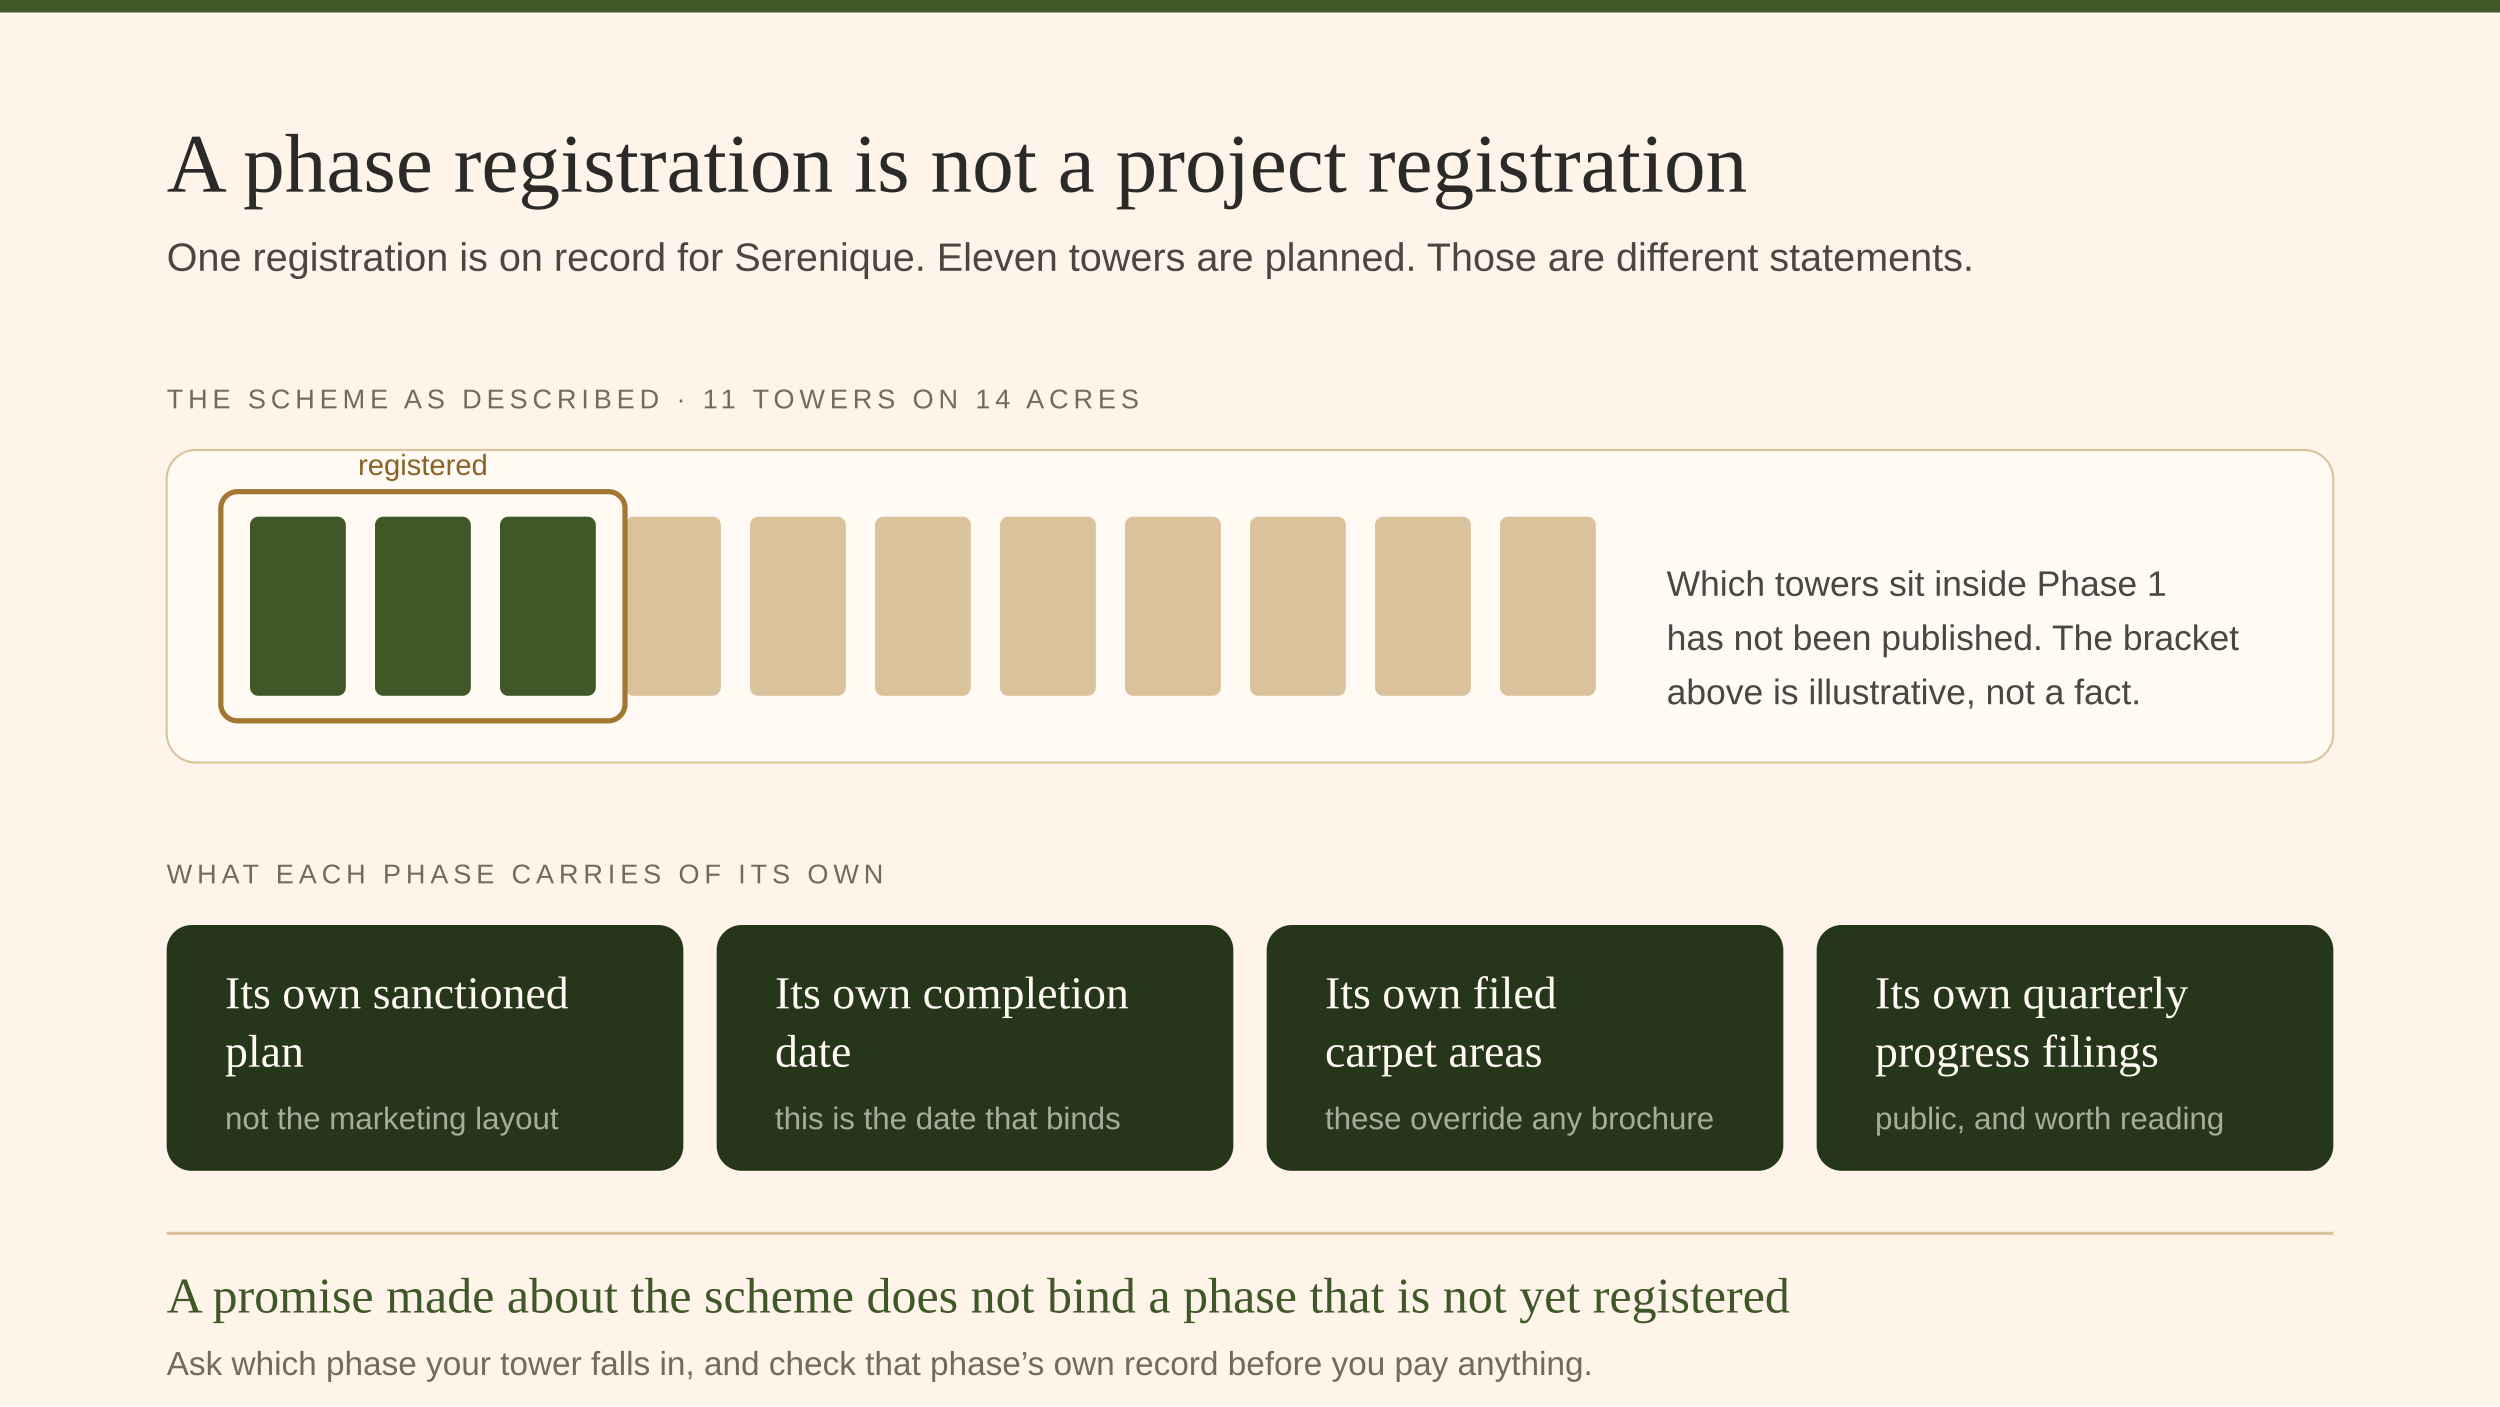
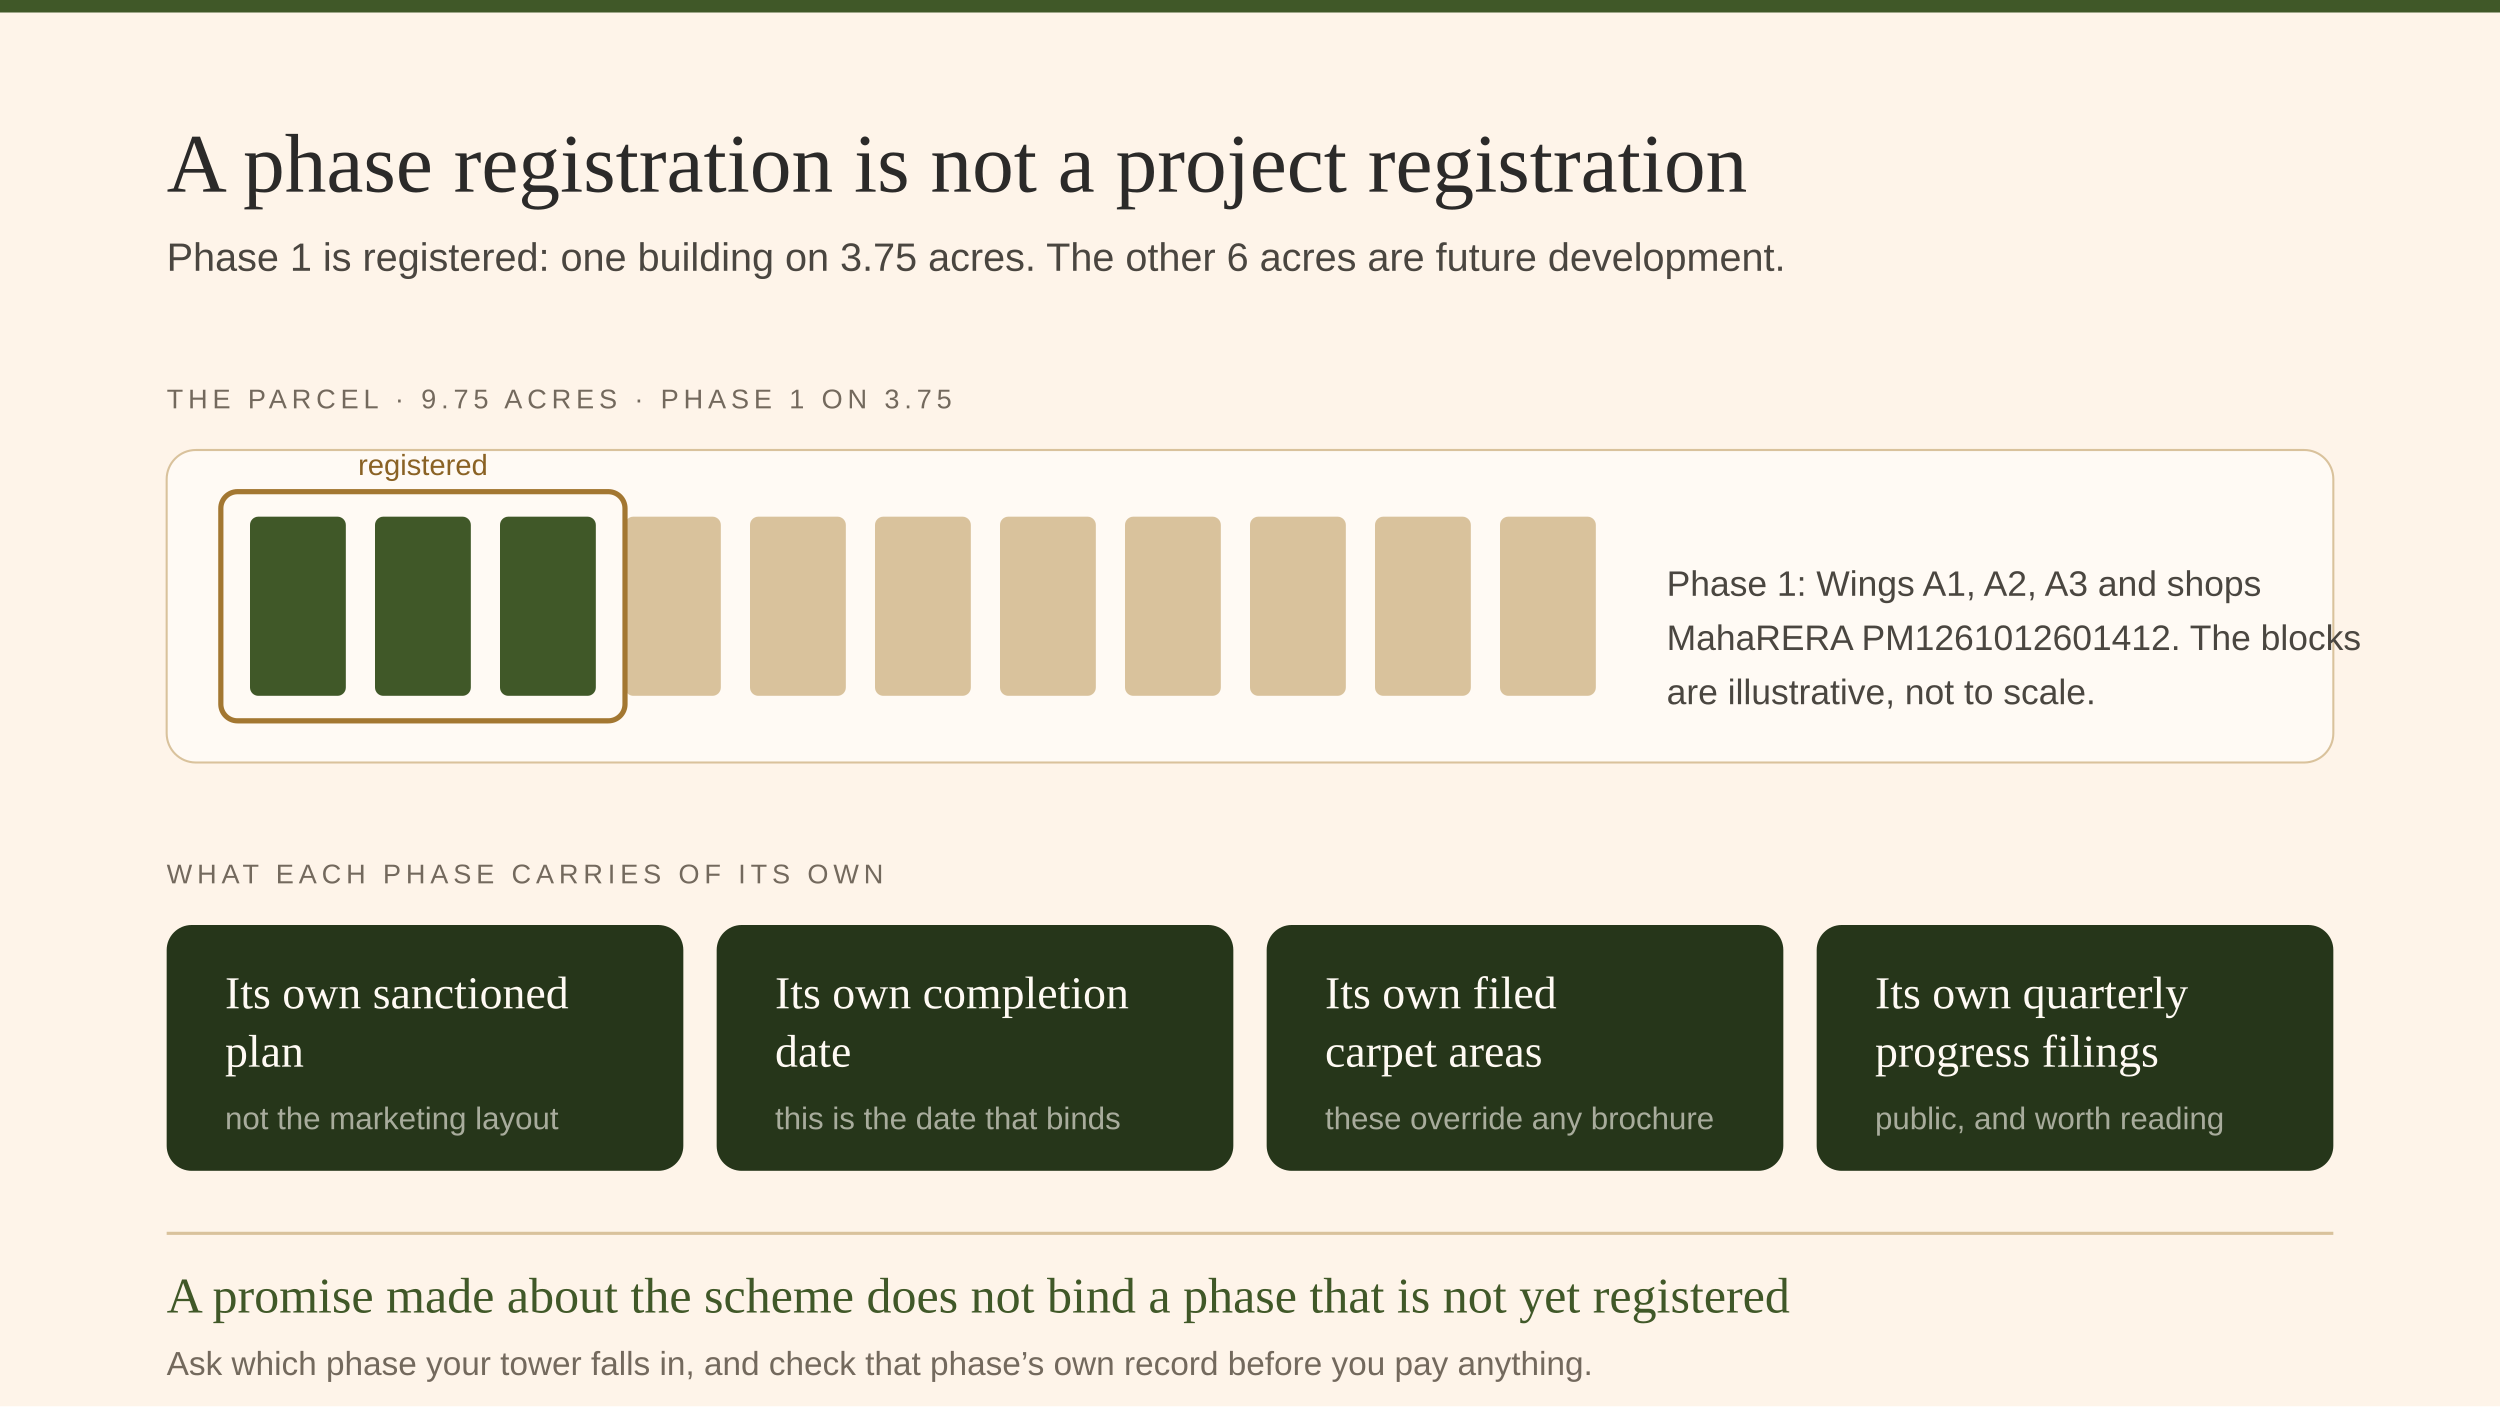
<svg xmlns="http://www.w3.org/2000/svg" viewBox="0 0 1200 675" width="1200" height="675" role="img" aria-label="Diagram showing that a phase registration covers only part of a multi-tower scheme">
  <rect width="1200" height="675" fill="#fef4e9" />
  <rect x="0" y="0" width="1200" height="6" fill="#405828" />
  <text x="80" y="92" font-family="Georgia, 'Times New Roman', serif" font-size="40" fill="#2b2a29">A phase registration is not a project registration</text>
-   <text x="80" y="130" font-family="Helvetica Neue, Arial, sans-serif" font-size="19" fill="#4a4640">One registration is on record for Serenique. Eleven towers are planned. Those are different statements.</text>
-   <text x="80" y="196" font-family="Helvetica Neue, Arial, sans-serif" font-size="13" fill="#73695d" letter-spacing="0.18em">THE SCHEME AS DESCRIBED · 11 TOWERS ON 14 ACRES</text>
+   <text x="80" y="130" font-family="Helvetica Neue, Arial, sans-serif" font-size="19" fill="#4a4640">Phase 1 is registered: one building on 3.75 acres. The other 6 acres are future development.</text>
+   <text x="80" y="196" font-family="Helvetica Neue, Arial, sans-serif" font-size="13" fill="#73695d" letter-spacing="0.18em">THE PARCEL · 9.75 ACRES · PHASE 1 ON 3.75</text>
  <rect x="80" y="216" width="1040" height="150" rx="14" fill="#fffaf4" stroke="#d9c29c" />
  <g>
    <rect x="120" y="248" width="46" height="86" rx="4" fill="#405828" />
    <rect x="180" y="248" width="46" height="86" rx="4" fill="#405828" />
    <rect x="240" y="248" width="46" height="86" rx="4" fill="#405828" />
    <rect x="300" y="248" width="46" height="86" rx="4" fill="#d9c29c" />
    <rect x="360" y="248" width="46" height="86" rx="4" fill="#d9c29c" />
    <rect x="420" y="248" width="46" height="86" rx="4" fill="#d9c29c" />
    <rect x="480" y="248" width="46" height="86" rx="4" fill="#d9c29c" />
    <rect x="540" y="248" width="46" height="86" rx="4" fill="#d9c29c" />
    <rect x="600" y="248" width="46" height="86" rx="4" fill="#d9c29c" />
    <rect x="660" y="248" width="46" height="86" rx="4" fill="#d9c29c" />
    <rect x="720" y="248" width="46" height="86" rx="4" fill="#d9c29c" />
  </g>
  <rect x="106" y="236" width="194" height="110" rx="8" fill="none" stroke="#a37731" stroke-width="2.5" />
  <text x="203" y="228" font-family="Helvetica Neue, Arial, sans-serif" font-size="14" fill="#8a6224" text-anchor="middle">registered</text>
-   <text x="800" y="286" font-family="Helvetica Neue, Arial, sans-serif" font-size="17" fill="#4a4640">Which towers sit inside Phase 1</text>
-   <text x="800" y="312" font-family="Helvetica Neue, Arial, sans-serif" font-size="17" fill="#4a4640">has not been published. The bracket</text>
-   <text x="800" y="338" font-family="Helvetica Neue, Arial, sans-serif" font-size="17" fill="#4a4640">above is illustrative, not a fact.</text>
+   <text x="800" y="286" font-family="Helvetica Neue, Arial, sans-serif" font-size="17" fill="#4a4640">Phase 1: Wings A1, A2, A3 and shops</text>
+   <text x="800" y="312" font-family="Helvetica Neue, Arial, sans-serif" font-size="17" fill="#4a4640">MahaRERA PM1261012601412. The blocks</text>
+   <text x="800" y="338" font-family="Helvetica Neue, Arial, sans-serif" font-size="17" fill="#4a4640">are illustrative, not to scale.</text>
  <text x="80" y="424" font-family="Helvetica Neue, Arial, sans-serif" font-size="13" fill="#73695d" letter-spacing="0.18em">WHAT EACH PHASE CARRIES OF ITS OWN</text>
  <g font-family="Helvetica Neue, Arial, sans-serif">
    <rect x="80" y="444" width="248" height="118" rx="12" fill="#26361a" />
    <text x="108" y="484" font-family="Georgia, 'Times New Roman', serif" font-size="22" fill="#fffaf4">Its own sanctioned</text>
    <text x="108" y="512" font-family="Georgia, 'Times New Roman', serif" font-size="22" fill="#fffaf4">plan</text>
    <text x="108" y="542" font-size="15" fill="#fffaf4" opacity="0.6">not the marketing layout</text>
    <rect x="344" y="444" width="248" height="118" rx="12" fill="#26361a" />
    <text x="372" y="484" font-family="Georgia, 'Times New Roman', serif" font-size="22" fill="#fffaf4">Its own completion</text>
    <text x="372" y="512" font-family="Georgia, 'Times New Roman', serif" font-size="22" fill="#fffaf4">date</text>
    <text x="372" y="542" font-size="15" fill="#fffaf4" opacity="0.6">this is the date that binds</text>
    <rect x="608" y="444" width="248" height="118" rx="12" fill="#26361a" />
    <text x="636" y="484" font-family="Georgia, 'Times New Roman', serif" font-size="22" fill="#fffaf4">Its own filed</text>
    <text x="636" y="512" font-family="Georgia, 'Times New Roman', serif" font-size="22" fill="#fffaf4">carpet areas</text>
    <text x="636" y="542" font-size="15" fill="#fffaf4" opacity="0.6">these override any brochure</text>
    <rect x="872" y="444" width="248" height="118" rx="12" fill="#26361a" />
    <text x="900" y="484" font-family="Georgia, 'Times New Roman', serif" font-size="22" fill="#fffaf4">Its own quarterly</text>
    <text x="900" y="512" font-family="Georgia, 'Times New Roman', serif" font-size="22" fill="#fffaf4">progress filings</text>
    <text x="900" y="542" font-size="15" fill="#fffaf4" opacity="0.6">public, and worth reading</text>
  </g>
  <line x1="80" y1="592" x2="1120" y2="592" stroke="#d9c29c" stroke-width="1.5" />
  <text x="80" y="630" font-family="Georgia, 'Times New Roman', serif" font-size="24" fill="#405828">A promise made about the scheme does not bind a phase that is not yet registered</text>
  <text x="80" y="660" font-family="Helvetica Neue, Arial, sans-serif" font-size="16" fill="#73695d">Ask which phase your tower falls in, and check that phase’s own record before you pay anything.</text>
</svg>
